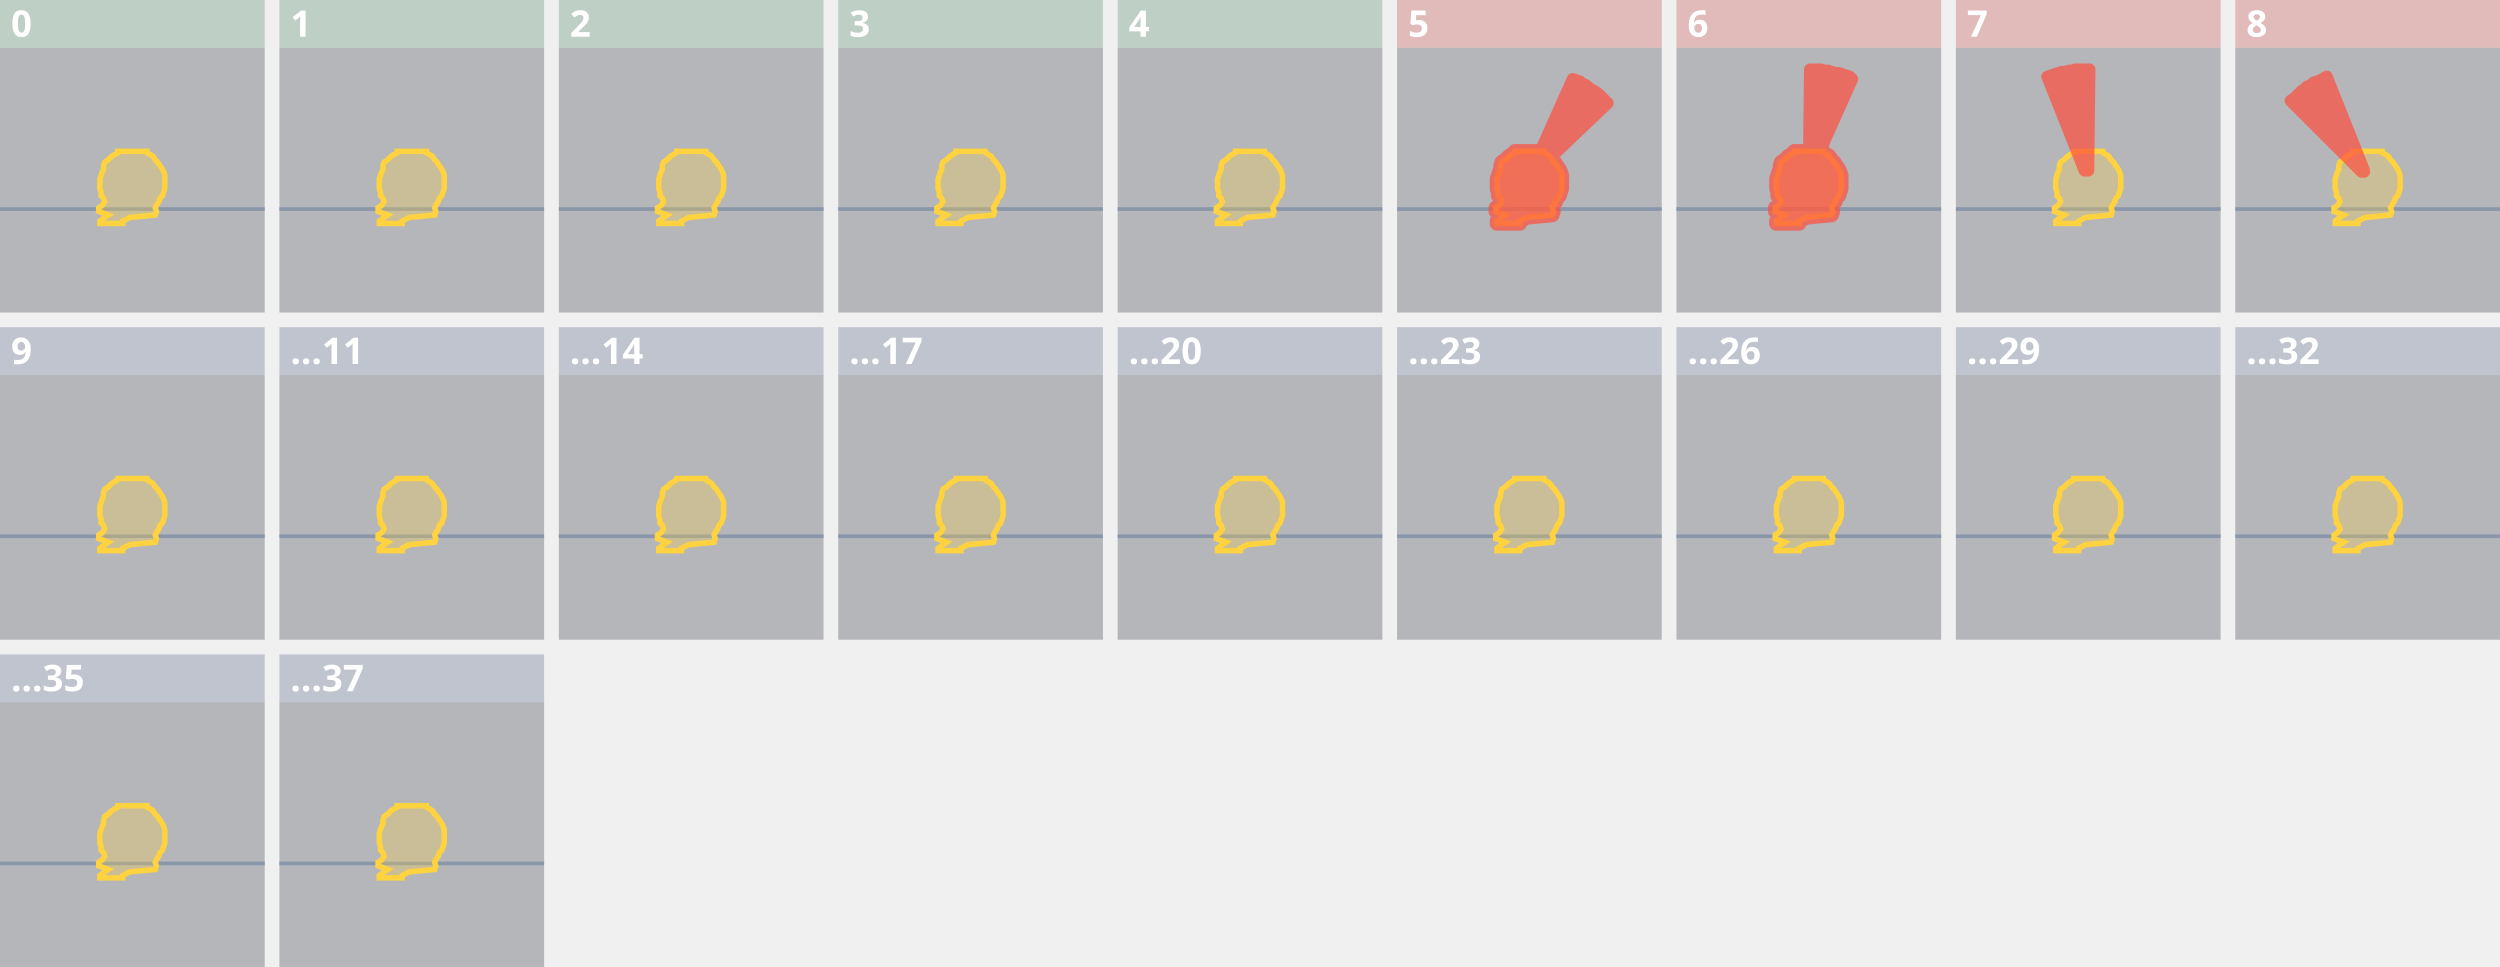
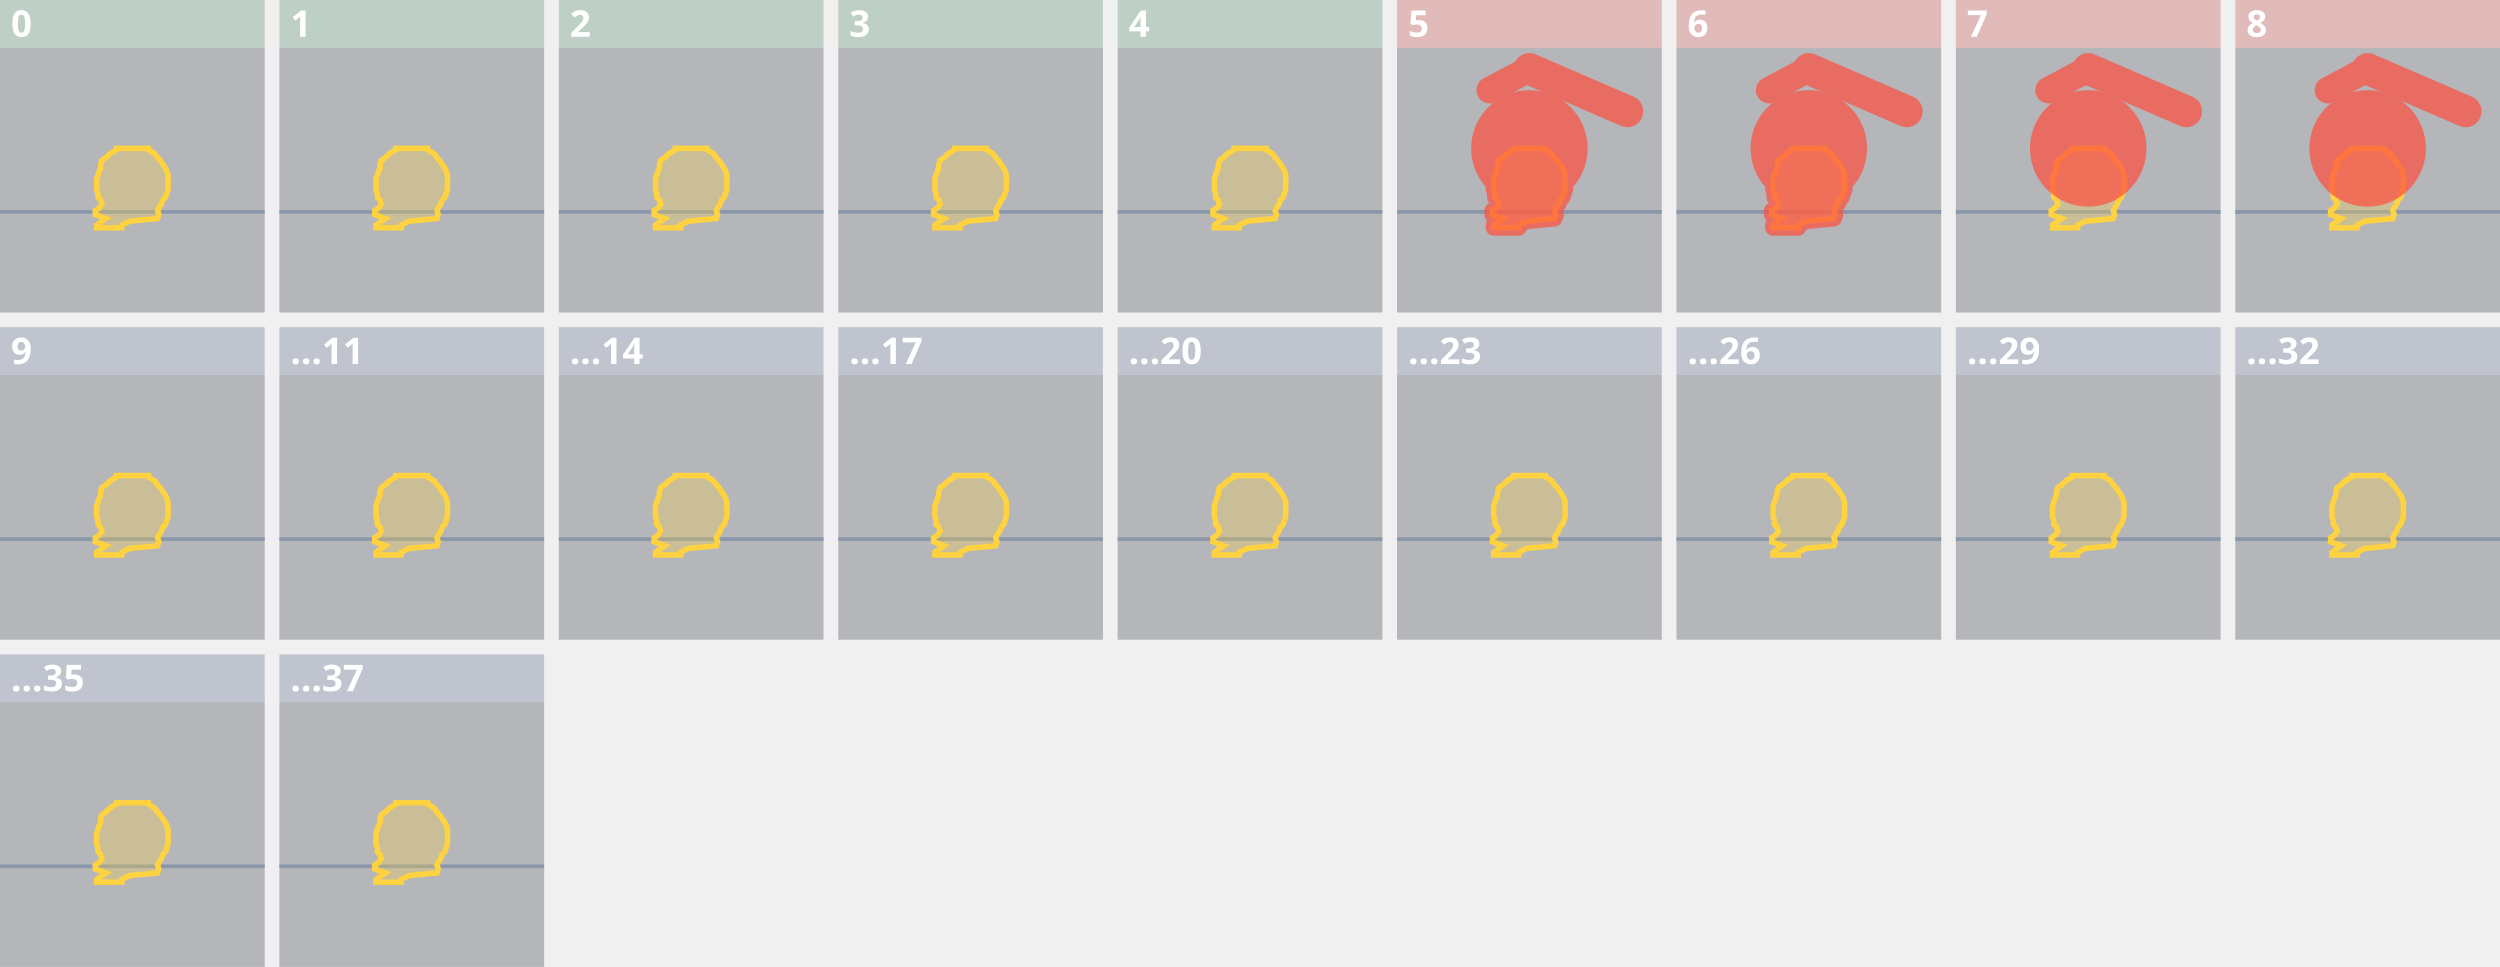
<svg xmlns="http://www.w3.org/2000/svg" viewBox="0 0 680 263" width="680" height="263">
-   <style>text{font:bold 10px sans-serif;fill:#ffffff}.k{fill:#1b2230}.g{stroke:#8a96aa;stroke-width:3.06}use{stroke-width:4.58;fill-opacity:.28}.u{stroke:#ffd23f;fill:#ffd23f}.v{stroke:#4ade80;fill:#4ade80;fill-opacity:.6}.a{stroke:#e879f9;fill:#e879f9}.o{stroke:#22d3ee;fill:#22d3ee;fill-opacity:.5}.H{color:#ff4d3d;fill:#ff4d3d;opacity:.7}.G{color:#3b9cff;fill:#3b9cff;opacity:.75}.S{color:#ffa630;fill:#ffa630;opacity:.75}.T{color:#ffa630;fill:none;stroke:#ffa630;stroke-width:6.11;stroke-dasharray:12.2}.P{color:#c49bff;fill:none;stroke:#c49bff;stroke-width:3.06;stroke-dasharray:9.2}</style>
+   <style>text{font:bold 10px sans-serif;fill:#ffffff}.k{fill:#1b2230}.g{stroke:#8a96aa;stroke-width:2.78}use{stroke-width:4.17;fill-opacity:.28}.u{stroke:#ffd23f;fill:#ffd23f}.v{stroke:#4ade80;fill:#4ade80;fill-opacity:.6}.a{stroke:#e879f9;fill:#e879f9}.o{stroke:#22d3ee;fill:#22d3ee;fill-opacity:.5}.H{color:#ff4d3d;fill:#ff4d3d;opacity:.7}.G{color:#3b9cff;fill:#3b9cff;opacity:.75}.S{color:#ffa630;fill:#ffa630;opacity:.75}.T{color:#ffa630;fill:none;stroke:#ffa630;stroke-width:5.56;stroke-dasharray:11.1}.P{color:#c49bff;fill:none;stroke:#c49bff;stroke-width:2.78;stroke-dasharray:8.3}</style>
  <defs>
    <path id="b0" d="M12 -24L-12 -24L-12 -23L-17 -20L-20 -17L-23 -15L-24 -12L-24 -9L-25 -7L-26 -4L-27 -1L-27 1L-27 4L-27 7L-26 10L-26 13L-24 15L-23 18L-25 21L-28 23L-28 26L-20 29L-23 31L-27 34L-27 36L-8 36L-8 34L-2 31L19 29L20 26L19 23L20 21L22 18L23 15L25 13L26 10L27 7L27 4L27 1L27 -1L27 -4L26 -7L25 -9L23 -12L21 -15L19 -17L17 -20L12 -23Z" />
-     <rect id="K" x="-110" y="-110" width="220" height="220" class="k" />
+     <rect id="K" x="-100" y="-100" width="200" height="200" class="k" />
    <rect id="Ls" width="72" height="13" fill="#3f7d5a" />
    <rect id="La" width="72" height="13" fill="#b8332b" />
    <rect id="Le" width="72" height="13" fill="#46557a" />
  </defs>
  <use href="#Ls" x="0" y="0" />
  <text x="3" y="10">0</text>
-   <svg x="0" y="13" width="72" height="72" viewBox="-110 -110 220 220">
+   <svg x="0" y="13" width="72" height="72" viewBox="-100 -100 200 200">
    <use href="#K" />
-     <line x1="-110" y1="24" x2="110" y2="24" class="g" />
+     <line x1="-100" y1="24" x2="100" y2="24" class="g" />
    <use href="#b0" class="u" />
  </svg>
  <use href="#Ls" x="76" y="0" />
  <text x="79" y="10">1</text>
-   <svg x="76" y="13" width="72" height="72" viewBox="-110 -110 220 220">
+   <svg x="76" y="13" width="72" height="72" viewBox="-100 -100 200 200">
    <use href="#K" />
-     <line x1="-110" y1="24" x2="110" y2="24" class="g" />
+     <line x1="-100" y1="24" x2="100" y2="24" class="g" />
    <use href="#b0" class="u" />
  </svg>
  <use href="#Ls" x="152" y="0" />
  <text x="155" y="10">2</text>
-   <svg x="152" y="13" width="72" height="72" viewBox="-110 -110 220 220">
+   <svg x="152" y="13" width="72" height="72" viewBox="-100 -100 200 200">
    <use href="#K" />
-     <line x1="-110" y1="24" x2="110" y2="24" class="g" />
+     <line x1="-100" y1="24" x2="100" y2="24" class="g" />
    <use href="#b0" class="u" />
  </svg>
  <use href="#Ls" x="228" y="0" />
  <text x="231" y="10">3</text>
-   <svg x="228" y="13" width="72" height="72" viewBox="-110 -110 220 220">
+   <svg x="228" y="13" width="72" height="72" viewBox="-100 -100 200 200">
    <use href="#K" />
-     <line x1="-110" y1="24" x2="110" y2="24" class="g" />
+     <line x1="-100" y1="24" x2="100" y2="24" class="g" />
    <use href="#b0" class="u" />
  </svg>
  <use href="#Ls" x="304" y="0" />
  <text x="307" y="10">4</text>
-   <svg x="304" y="13" width="72" height="72" viewBox="-110 -110 220 220">
+   <svg x="304" y="13" width="72" height="72" viewBox="-100 -100 200 200">
    <use href="#K" />
-     <line x1="-110" y1="24" x2="110" y2="24" class="g" />
+     <line x1="-100" y1="24" x2="100" y2="24" class="g" />
    <use href="#b0" class="u" />
  </svg>
  <use href="#La" x="380" y="0" />
  <text x="383" y="10">5</text>
-   <svg x="380" y="13" width="72" height="72" viewBox="-110 -110 220 220">
+   <svg x="380" y="13" width="72" height="72" viewBox="-100 -100 200 200">
    <use href="#K" />
-     <line x1="-110" y1="24" x2="110" y2="24" class="g" />
+     <line x1="-100" y1="24" x2="100" y2="24" class="g" />
    <use href="#b0" class="u" />
    <g class="H">
-       <path d="M36 -84L39 -83L42 -82L44 -80L47 -79L49 -77L52 -75L54 -74L57 -72L59 -70L61 -68L63 -66L65 -64L4 -6L4 -6L4 -7L4 -7L3 -7L3 -7L3 -7L3 -7L3 -7L3 -7L2 -8L2 -8L2 -8Z" stroke="currentColor" stroke-width="10" stroke-linejoin="round" />
+       <line x1="0" y1="-84" x2="74" y2="-52" stroke="currentColor" stroke-width="24" stroke-linecap="round" />
+       <line x1="0" y1="-84" x2="-30" y2="-68" stroke="currentColor" stroke-width="20" stroke-linecap="round" />
+       <line x1="0" y1="-24" x2="0" y2="-24" stroke="currentColor" stroke-width="88" stroke-linecap="round" />
      <path d="M12 -24L-12 -24L-12 -23L-17 -20L-20 -17L-23 -15L-24 -12L-24 -9L-25 -7L-26 -4L-27 -1L-27 1L-27 4L-27 7L-26 10L-26 13L-24 15L-23 18L-25 21L-28 23L-28 26L-20 29L-23 31L-27 34L-27 36L-8 36L-8 34L-2 31L19 29L20 26L19 23L20 21L22 18L23 15L25 13L26 10L27 7L27 4L27 1L27 -1L27 -4L26 -7L25 -9L23 -12L21 -15L19 -17L17 -20L12 -23Z" stroke="currentColor" stroke-width="12" stroke-linejoin="round" />
    </g>
  </svg>
  <use href="#La" x="456" y="0" />
  <text x="459" y="10">6</text>
-   <svg x="456" y="13" width="72" height="72" viewBox="-110 -110 220 220">
+   <svg x="456" y="13" width="72" height="72" viewBox="-100 -100 200 200">
    <use href="#K" />
-     <line x1="-110" y1="24" x2="110" y2="24" class="g" />
+     <line x1="-100" y1="24" x2="100" y2="24" class="g" />
    <use href="#b0" class="u" />
    <g class="H">
-       <path d="M1 -92L4 -92L7 -92L10 -92L13 -91L16 -91L19 -90L22 -89L25 -89L28 -88L31 -87L34 -86L36 -84L2 -8L2 -8L2 -8L1 -8L1 -8L1 -8L1 -8L1 -8L1 -8L0 -8L0 -8L0 -8L0 -8Z" stroke="currentColor" stroke-width="10" stroke-linejoin="round" />
+       <line x1="0" y1="-84" x2="74" y2="-52" stroke="currentColor" stroke-width="24" stroke-linecap="round" />
+       <line x1="0" y1="-84" x2="-30" y2="-68" stroke="currentColor" stroke-width="20" stroke-linecap="round" />
+       <line x1="0" y1="-24" x2="0" y2="-24" stroke="currentColor" stroke-width="88" stroke-linecap="round" />
      <path d="M12 -24L-12 -24L-12 -23L-17 -20L-20 -17L-23 -15L-24 -12L-24 -9L-25 -7L-26 -4L-27 -1L-27 1L-27 4L-27 7L-26 10L-26 13L-24 15L-23 18L-25 21L-28 23L-28 26L-20 29L-23 31L-27 34L-27 36L-8 36L-8 34L-2 31L19 29L20 26L19 23L20 21L22 18L23 15L25 13L26 10L27 7L27 4L27 1L27 -1L27 -4L26 -7L25 -9L23 -12L21 -15L19 -17L17 -20L12 -23Z" stroke="currentColor" stroke-width="12" stroke-linejoin="round" />
    </g>
  </svg>
  <use href="#La" x="532" y="0" />
  <text x="535" y="10">7</text>
-   <svg x="532" y="13" width="72" height="72" viewBox="-110 -110 220 220">
+   <svg x="532" y="13" width="72" height="72" viewBox="-100 -100 200 200">
    <use href="#K" />
-     <line x1="-110" y1="24" x2="110" y2="24" class="g" />
+     <line x1="-100" y1="24" x2="100" y2="24" class="g" />
    <use href="#b0" class="u" />
    <g class="H">
-       <path d="M-34 -86L-31 -87L-28 -88L-25 -89L-22 -90L-19 -90L-16 -91L-13 -91L-11 -92L-8 -92L-5 -92L-2 -92L1 -92L0 -8L0 -8L-1 -8L-1 -8L-1 -8L-1 -8L-1 -8L-2 -8L-2 -8L-2 -8L-2 -8L-2 -8L-3 -8Z" stroke="currentColor" stroke-width="10" stroke-linejoin="round" />
+       <line x1="0" y1="-84" x2="74" y2="-52" stroke="currentColor" stroke-width="24" stroke-linecap="round" />
+       <line x1="0" y1="-84" x2="-30" y2="-68" stroke="currentColor" stroke-width="20" stroke-linecap="round" />
+       <line x1="0" y1="-24" x2="0" y2="-24" stroke="currentColor" stroke-width="88" stroke-linecap="round" />
    </g>
  </svg>
  <use href="#La" x="608" y="0" />
  <text x="611" y="10">8</text>
-   <svg x="608" y="13" width="72" height="72" viewBox="-110 -110 220 220">
+   <svg x="608" y="13" width="72" height="72" viewBox="-100 -100 200 200">
    <use href="#K" />
-     <line x1="-110" y1="24" x2="110" y2="24" class="g" />
+     <line x1="-100" y1="24" x2="100" y2="24" class="g" />
    <use href="#b0" class="u" />
    <g class="H">
-       <path d="M-64 -66L-61 -68L-59 -70L-57 -72L-55 -74L-52 -76L-50 -78L-47 -79L-45 -81L-42 -82L-39 -83L-36 -85L-34 -86L-3 -8L-3 -8L-3 -8L-3 -8L-3 -7L-4 -7L-4 -7L-4 -7L-4 -7L-4 -7L-4 -7L-4 -7L-5 -7Z" stroke="currentColor" stroke-width="10" stroke-linejoin="round" />
+       <line x1="0" y1="-84" x2="74" y2="-52" stroke="currentColor" stroke-width="24" stroke-linecap="round" />
+       <line x1="0" y1="-84" x2="-30" y2="-68" stroke="currentColor" stroke-width="20" stroke-linecap="round" />
+       <line x1="0" y1="-24" x2="0" y2="-24" stroke="currentColor" stroke-width="88" stroke-linecap="round" />
    </g>
  </svg>
  <use href="#Le" x="0" y="89" />
  <text x="3" y="99">9</text>
-   <svg x="0" y="102" width="72" height="72" viewBox="-110 -110 220 220">
+   <svg x="0" y="102" width="72" height="72" viewBox="-100 -100 200 200">
    <use href="#K" />
-     <line x1="-110" y1="24" x2="110" y2="24" class="g" />
+     <line x1="-100" y1="24" x2="100" y2="24" class="g" />
    <use href="#b0" class="u" />
  </svg>
  <use href="#Le" x="76" y="89" />
  <text x="79" y="99">…11</text>
-   <svg x="76" y="102" width="72" height="72" viewBox="-110 -110 220 220">
+   <svg x="76" y="102" width="72" height="72" viewBox="-100 -100 200 200">
    <use href="#K" />
-     <line x1="-110" y1="24" x2="110" y2="24" class="g" />
+     <line x1="-100" y1="24" x2="100" y2="24" class="g" />
    <use href="#b0" class="u" />
  </svg>
  <use href="#Le" x="152" y="89" />
  <text x="155" y="99">…14</text>
-   <svg x="152" y="102" width="72" height="72" viewBox="-110 -110 220 220">
+   <svg x="152" y="102" width="72" height="72" viewBox="-100 -100 200 200">
    <use href="#K" />
-     <line x1="-110" y1="24" x2="110" y2="24" class="g" />
+     <line x1="-100" y1="24" x2="100" y2="24" class="g" />
    <use href="#b0" class="u" />
  </svg>
  <use href="#Le" x="228" y="89" />
  <text x="231" y="99">…17</text>
-   <svg x="228" y="102" width="72" height="72" viewBox="-110 -110 220 220">
+   <svg x="228" y="102" width="72" height="72" viewBox="-100 -100 200 200">
    <use href="#K" />
-     <line x1="-110" y1="24" x2="110" y2="24" class="g" />
+     <line x1="-100" y1="24" x2="100" y2="24" class="g" />
    <use href="#b0" class="u" />
  </svg>
  <use href="#Le" x="304" y="89" />
  <text x="307" y="99">…20</text>
-   <svg x="304" y="102" width="72" height="72" viewBox="-110 -110 220 220">
+   <svg x="304" y="102" width="72" height="72" viewBox="-100 -100 200 200">
    <use href="#K" />
-     <line x1="-110" y1="24" x2="110" y2="24" class="g" />
+     <line x1="-100" y1="24" x2="100" y2="24" class="g" />
    <use href="#b0" class="u" />
  </svg>
  <use href="#Le" x="380" y="89" />
  <text x="383" y="99">…23</text>
-   <svg x="380" y="102" width="72" height="72" viewBox="-110 -110 220 220">
+   <svg x="380" y="102" width="72" height="72" viewBox="-100 -100 200 200">
    <use href="#K" />
-     <line x1="-110" y1="24" x2="110" y2="24" class="g" />
+     <line x1="-100" y1="24" x2="100" y2="24" class="g" />
    <use href="#b0" class="u" />
  </svg>
  <use href="#Le" x="456" y="89" />
  <text x="459" y="99">…26</text>
-   <svg x="456" y="102" width="72" height="72" viewBox="-110 -110 220 220">
+   <svg x="456" y="102" width="72" height="72" viewBox="-100 -100 200 200">
    <use href="#K" />
-     <line x1="-110" y1="24" x2="110" y2="24" class="g" />
+     <line x1="-100" y1="24" x2="100" y2="24" class="g" />
    <use href="#b0" class="u" />
  </svg>
  <use href="#Le" x="532" y="89" />
  <text x="535" y="99">…29</text>
-   <svg x="532" y="102" width="72" height="72" viewBox="-110 -110 220 220">
+   <svg x="532" y="102" width="72" height="72" viewBox="-100 -100 200 200">
    <use href="#K" />
-     <line x1="-110" y1="24" x2="110" y2="24" class="g" />
+     <line x1="-100" y1="24" x2="100" y2="24" class="g" />
    <use href="#b0" class="u" />
  </svg>
  <use href="#Le" x="608" y="89" />
  <text x="611" y="99">…32</text>
-   <svg x="608" y="102" width="72" height="72" viewBox="-110 -110 220 220">
+   <svg x="608" y="102" width="72" height="72" viewBox="-100 -100 200 200">
    <use href="#K" />
-     <line x1="-110" y1="24" x2="110" y2="24" class="g" />
+     <line x1="-100" y1="24" x2="100" y2="24" class="g" />
    <use href="#b0" class="u" />
  </svg>
  <use href="#Le" x="0" y="178" />
  <text x="3" y="188">…35</text>
-   <svg x="0" y="191" width="72" height="72" viewBox="-110 -110 220 220">
+   <svg x="0" y="191" width="72" height="72" viewBox="-100 -100 200 200">
    <use href="#K" />
-     <line x1="-110" y1="24" x2="110" y2="24" class="g" />
+     <line x1="-100" y1="24" x2="100" y2="24" class="g" />
    <use href="#b0" class="u" />
  </svg>
  <use href="#Le" x="76" y="178" />
  <text x="79" y="188">…37</text>
-   <svg x="76" y="191" width="72" height="72" viewBox="-110 -110 220 220">
+   <svg x="76" y="191" width="72" height="72" viewBox="-100 -100 200 200">
    <use href="#K" />
-     <line x1="-110" y1="24" x2="110" y2="24" class="g" />
+     <line x1="-100" y1="24" x2="100" y2="24" class="g" />
    <use href="#b0" class="u" />
  </svg>
</svg>
